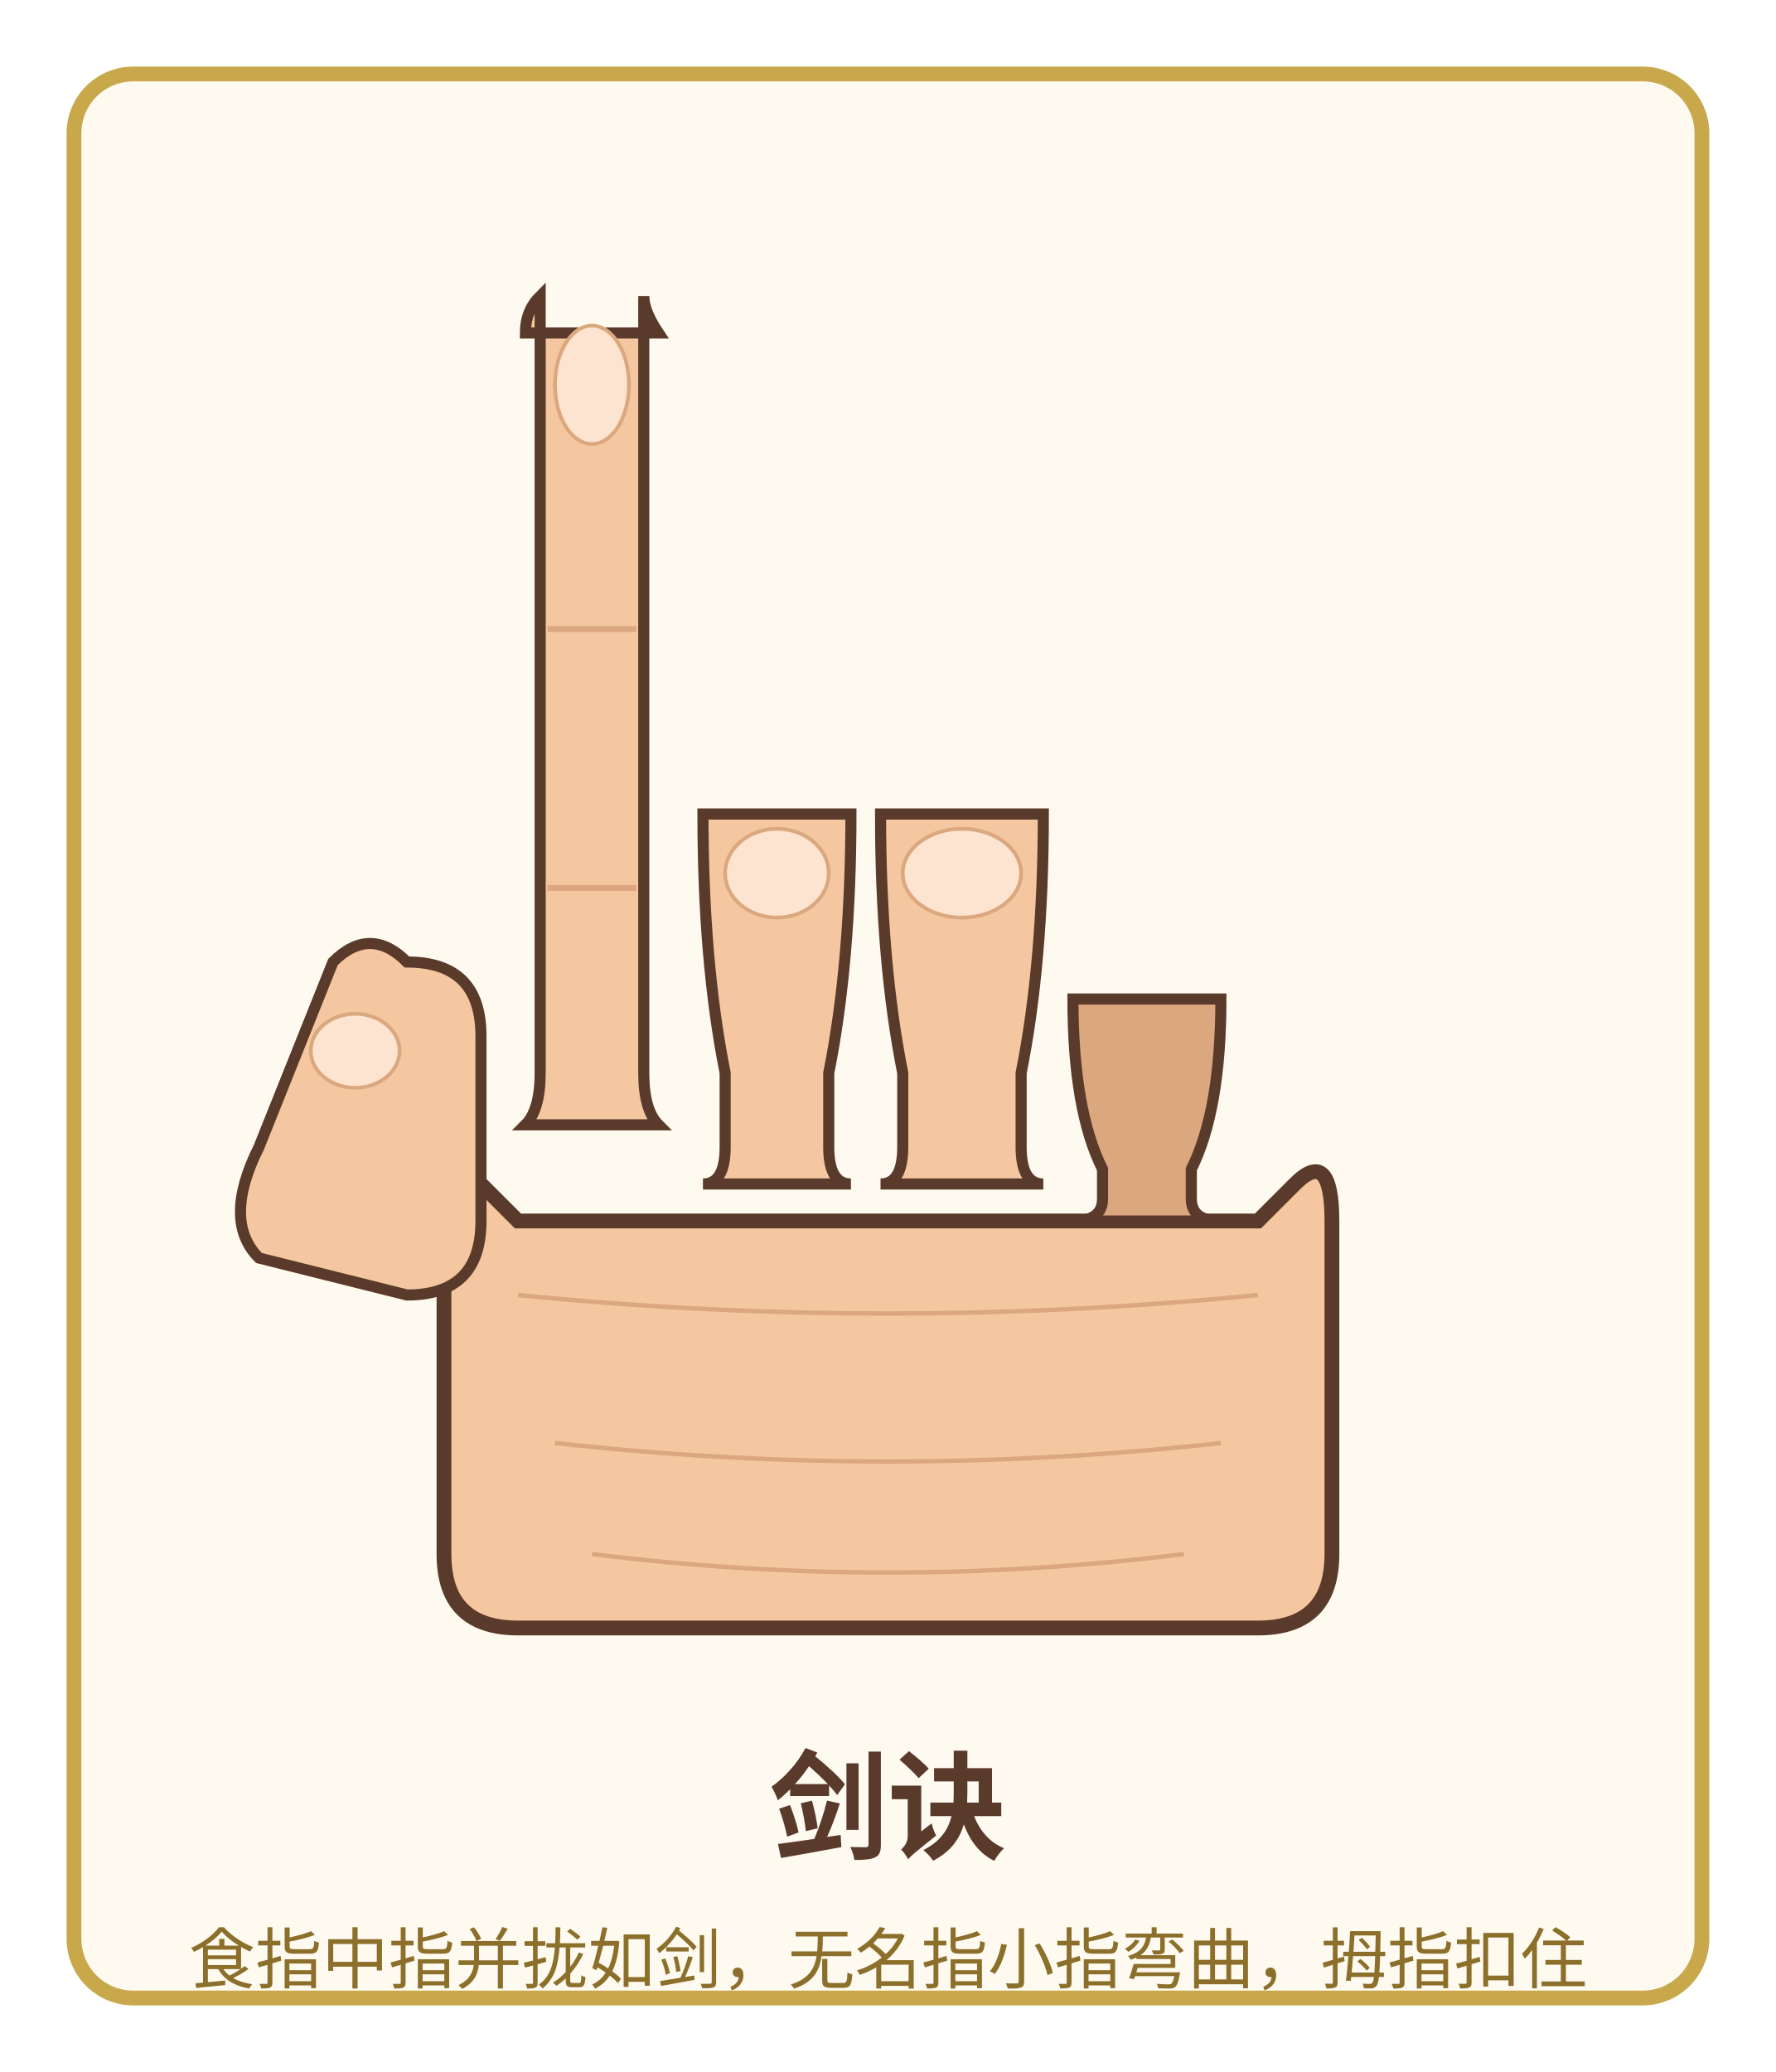
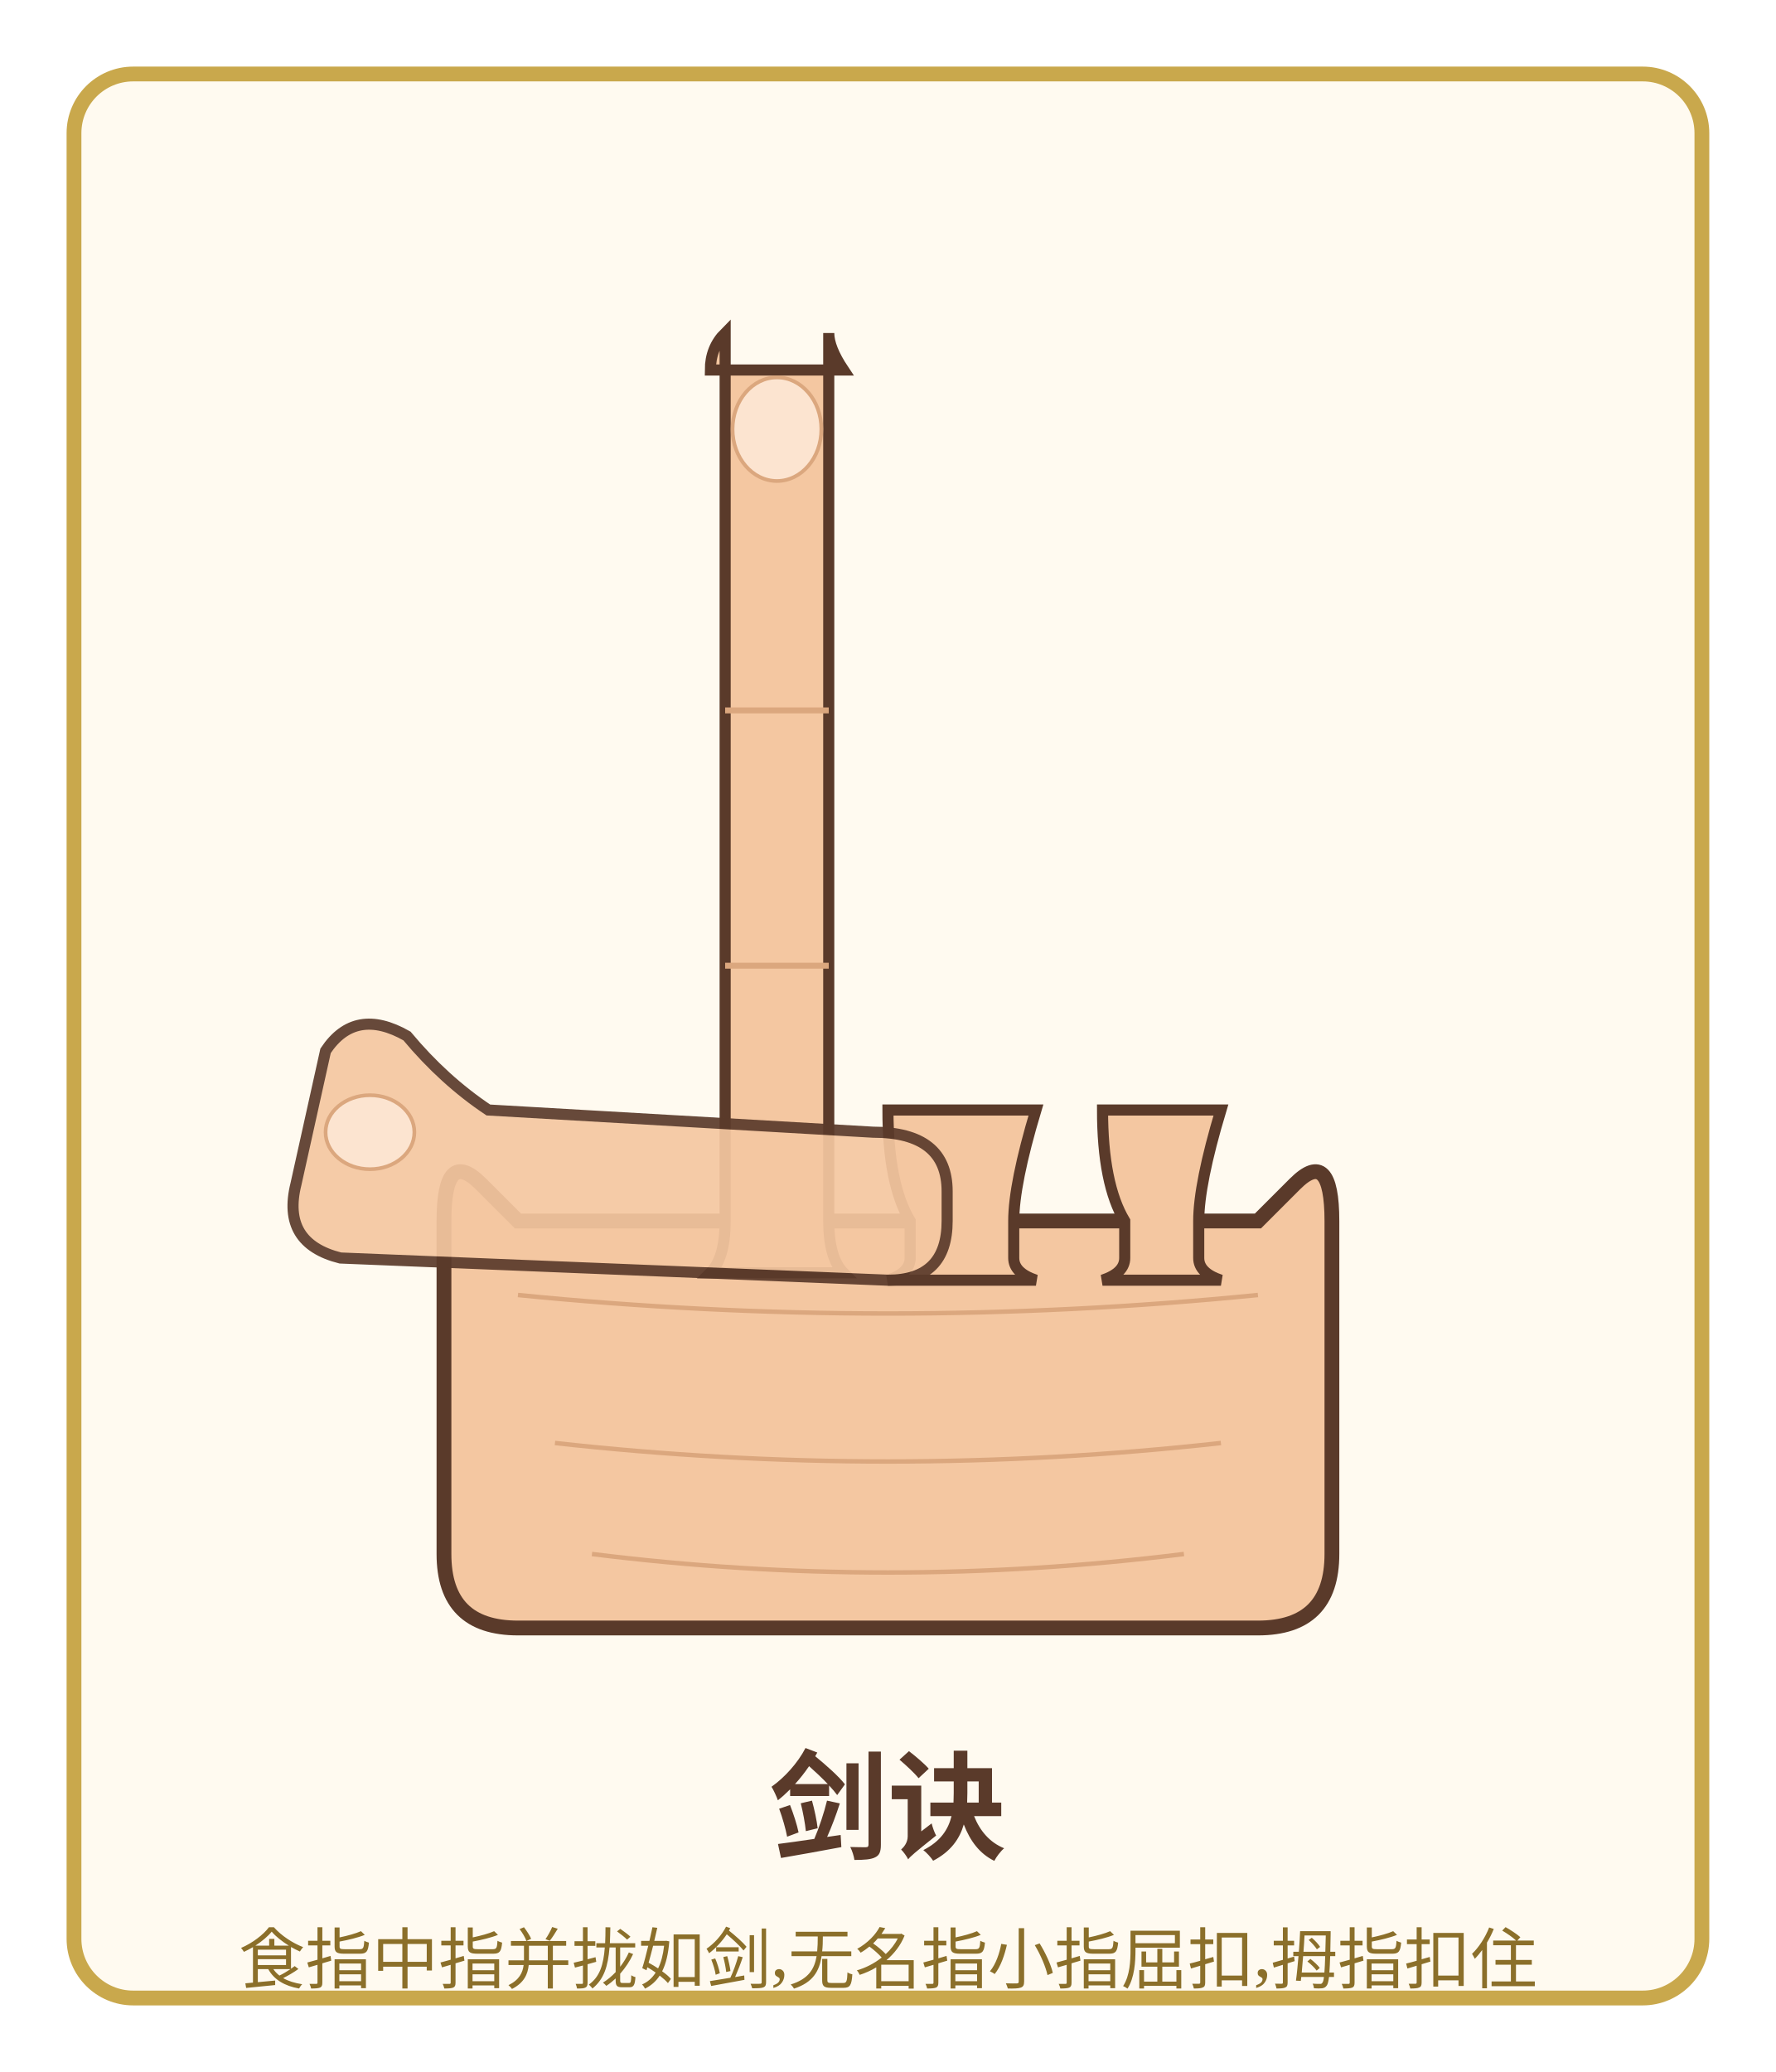
<svg xmlns="http://www.w3.org/2000/svg" viewBox="0 0 240 280" width="180">
  <rect x="10" y="10" width="220" height="260" fill="#fffaf0" stroke="#c9a84c" stroke-width="2" rx="8" />
  <path d="M 65 160 Q 60 155 60 165 L 60 210 Q 60 220 70 220 L 170 220 Q 180 220 180 210 L 180 165 Q 180 155 175 160 L 170 165 L 70 165 Z" fill="#f4c7a1" stroke="#5a3a2a" stroke-width="2" />
  <path d="M 70 175 Q 120 180 170 175" fill="none" stroke="#dba77e" stroke-width="0.6" />
  <path d="M 75 195 Q 120 200 165 195" fill="none" stroke="#dba77e" stroke-width="0.6" />
  <path d="M 80 210 Q 120 215 160 210" fill="none" stroke="#dba77e" stroke-width="0.6" />
-   <path d="M 71 45 Q 71 42 73 40 L 73 145 Q 73 150 71 152 L 89 152 Q 87 150 87 145 L 87 40 Q 87 42 89 45 Z" fill="#f4c7a1" stroke="#5a3a2a" stroke-width="1.5" />
-   <line x1="74" y1="85" x2="86" y2="85" stroke="#dba77e" stroke-width="0.8" />
-   <line x1="74" y1="120" x2="86" y2="120" stroke="#dba77e" stroke-width="0.8" />
-   <ellipse cx="80" cy="52" rx="5" ry="8" fill="#fce4d0" stroke="#dba77e" stroke-width="0.5" />
-   <path d="M 95 110 Q 95 130 98 145 L 98 155 Q 98 160 95 160 L 115 160 Q 112 160 112 155 L 112 145 Q 115 130 115 110 Z" fill="#f4c7a1" stroke="#5a3a2a" stroke-width="1.5" />
-   <ellipse cx="105" cy="118" rx="7" ry="6" fill="#fce4d0" stroke="#dba77e" stroke-width="0.5" />
-   <path d="M 119 110 Q 119 130 122 145 L 122 155 Q 122 160 119 160 L 141 160 Q 138 160 138 155 L 138 145 Q 141 130 141 110 Z" fill="#f4c7a1" stroke="#5a3a2a" stroke-width="1.5" />
-   <ellipse cx="130" cy="118" rx="8" ry="6" fill="#fce4d0" stroke="#dba77e" stroke-width="0.5" />
-   <path d="M 145 135 Q 145 150 149 158 L 149 162 Q 149 165 145 165 L 165 165 Q 161 165 161 162 L 161 158 Q 165 150 165 135 Z" fill="#dba77e" stroke="#5a3a2a" stroke-width="1.5" />
-   <path d="M 55 130 Q 50 125 45 130 L 35 155 Q 30 165 35 170 L 55 175 Q 65 175 65 165 L 65 140 Q 65 130 55 130 Z" fill="#f4c7a1" stroke="#5a3a2a" stroke-width="1.5" />
-   <ellipse cx="48" cy="142" rx="6" ry="5" fill="#fce4d0" stroke="#dba77e" stroke-width="0.5" />
+   <path d="M 96 50 Q 96 47 98 45 L 98 165 Q 98 170 96 172 L 114 172 Q 112 170 112 165 L 112 45 Q 112 47 114 50 Z" fill="#f4c7a1" stroke="#5a3a2a" stroke-width="1.5" />
+   <line x1="98" y1="96" x2="112" y2="96" stroke="#dba77e" stroke-width="0.8" />
+   <line x1="98" y1="130.5" x2="112" y2="130.5" stroke="#dba77e" stroke-width="0.8" />
+   <ellipse cx="105" cy="58" rx="6" ry="7" fill="#fce4d0" stroke="#dba77e" stroke-width="0.5" />
+   <path d="M 120 150 Q 120 160 123 165 L 123 170 Q 123 172 120 173 L 140 173 Q 137 172 137 170 L 137 165 Q 137 160 140 150 Z" fill="#f4c7a1" stroke="#5a3a2a" stroke-width="1.5" />
+   <path d="M 149 150 Q 149 160 152 165 L 152 170 Q 152 172 149 173 L 165 173 Q 162 172 162 170 L 162 165 Q 162 160 165 150 Z" fill="#f4c7a1" stroke="#5a3a2a" stroke-width="1.5" />
+   <path d="M 55 140 Q 48 136 44 142 L 40 160 Q 38 168 46 170 L 120 173 Q 128 173 128 165 L 128 161 Q 128 153 118 153 L 66 150 Q 60 146 55 140 Z" fill="#f4c7a1" stroke="#5a3a2a" stroke-width="1.5" opacity="0.92" />
+   <ellipse cx="50" cy="153" rx="6" ry="5" fill="#fce4d0" stroke="#dba77e" stroke-width="0.5" />
  <text x="120" y="250" text-anchor="middle" font-size="16" font-family="'Noto Serif SC',serif" font-weight="bold" fill="#5a3a2a">剑诀</text>
-   <text x="120" y="268" text-anchor="middle" font-size="9" font-family="'Noto Serif SC',serif" fill="#8b6f2a">食指中指并拢如剑，无名指小指弯曲，拇指扣住</text>
+   <text x="120" y="268" text-anchor="middle" font-size="9" font-family="'Noto Serif SC',serif" fill="#8b6f2a">食指中指并拢如剑,无名指小指屈扣,拇指扣住</text>
</svg>
